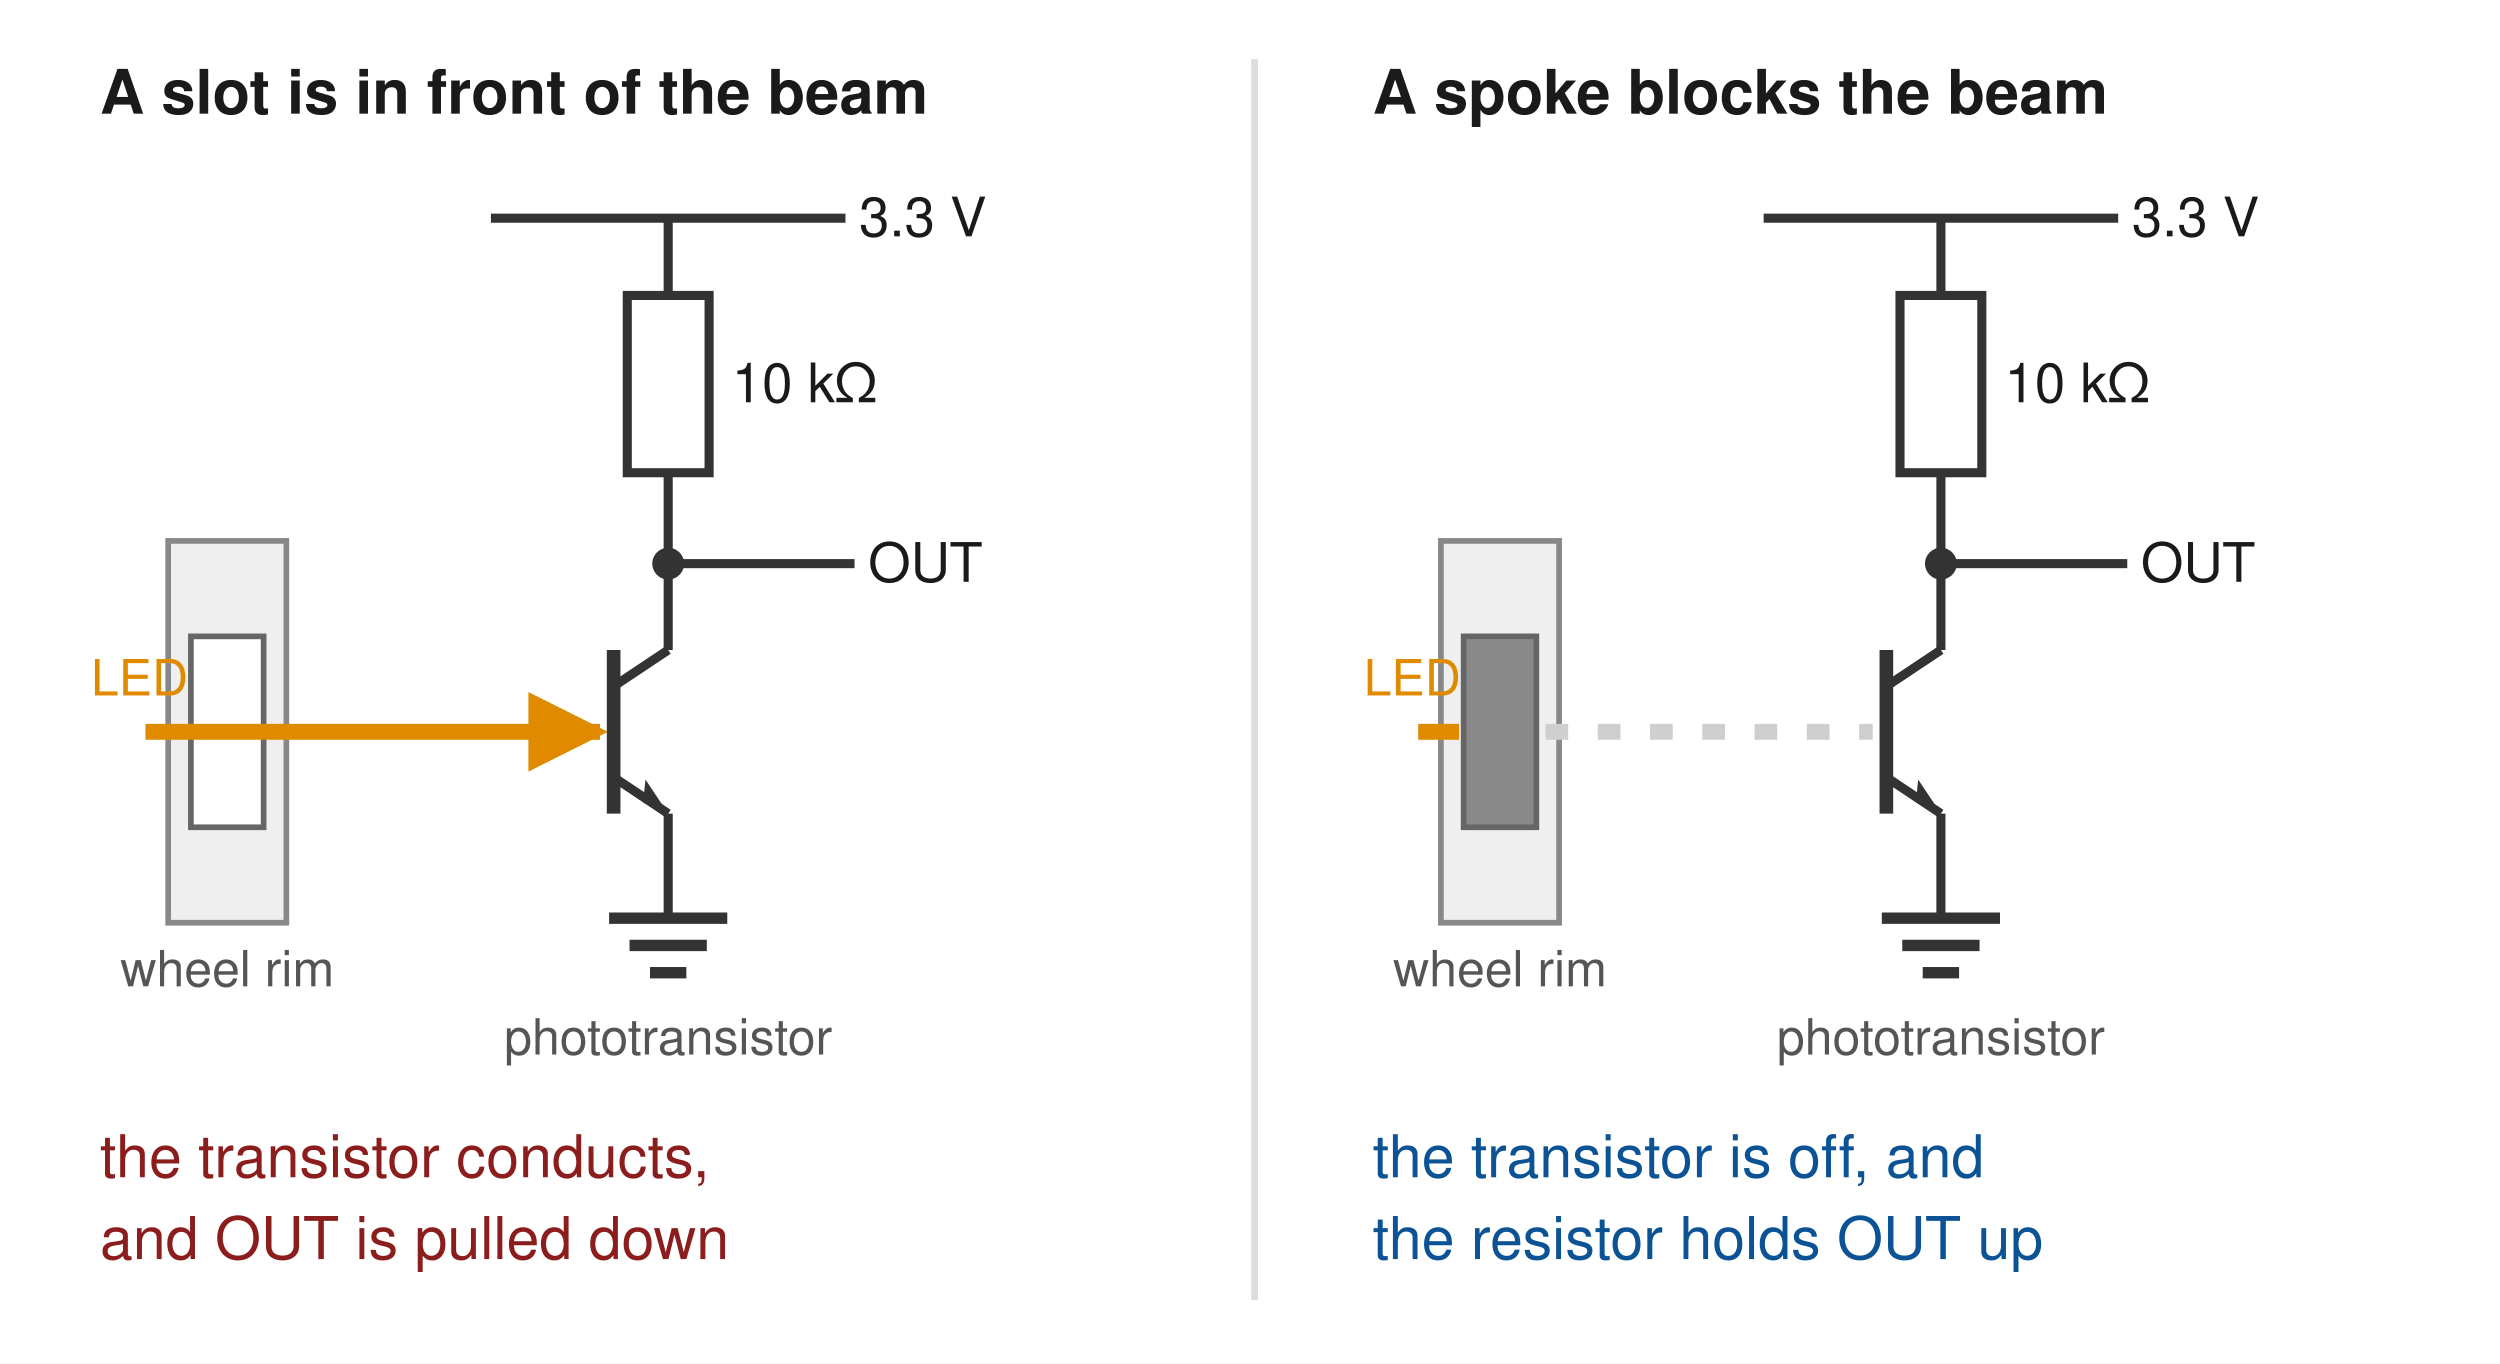
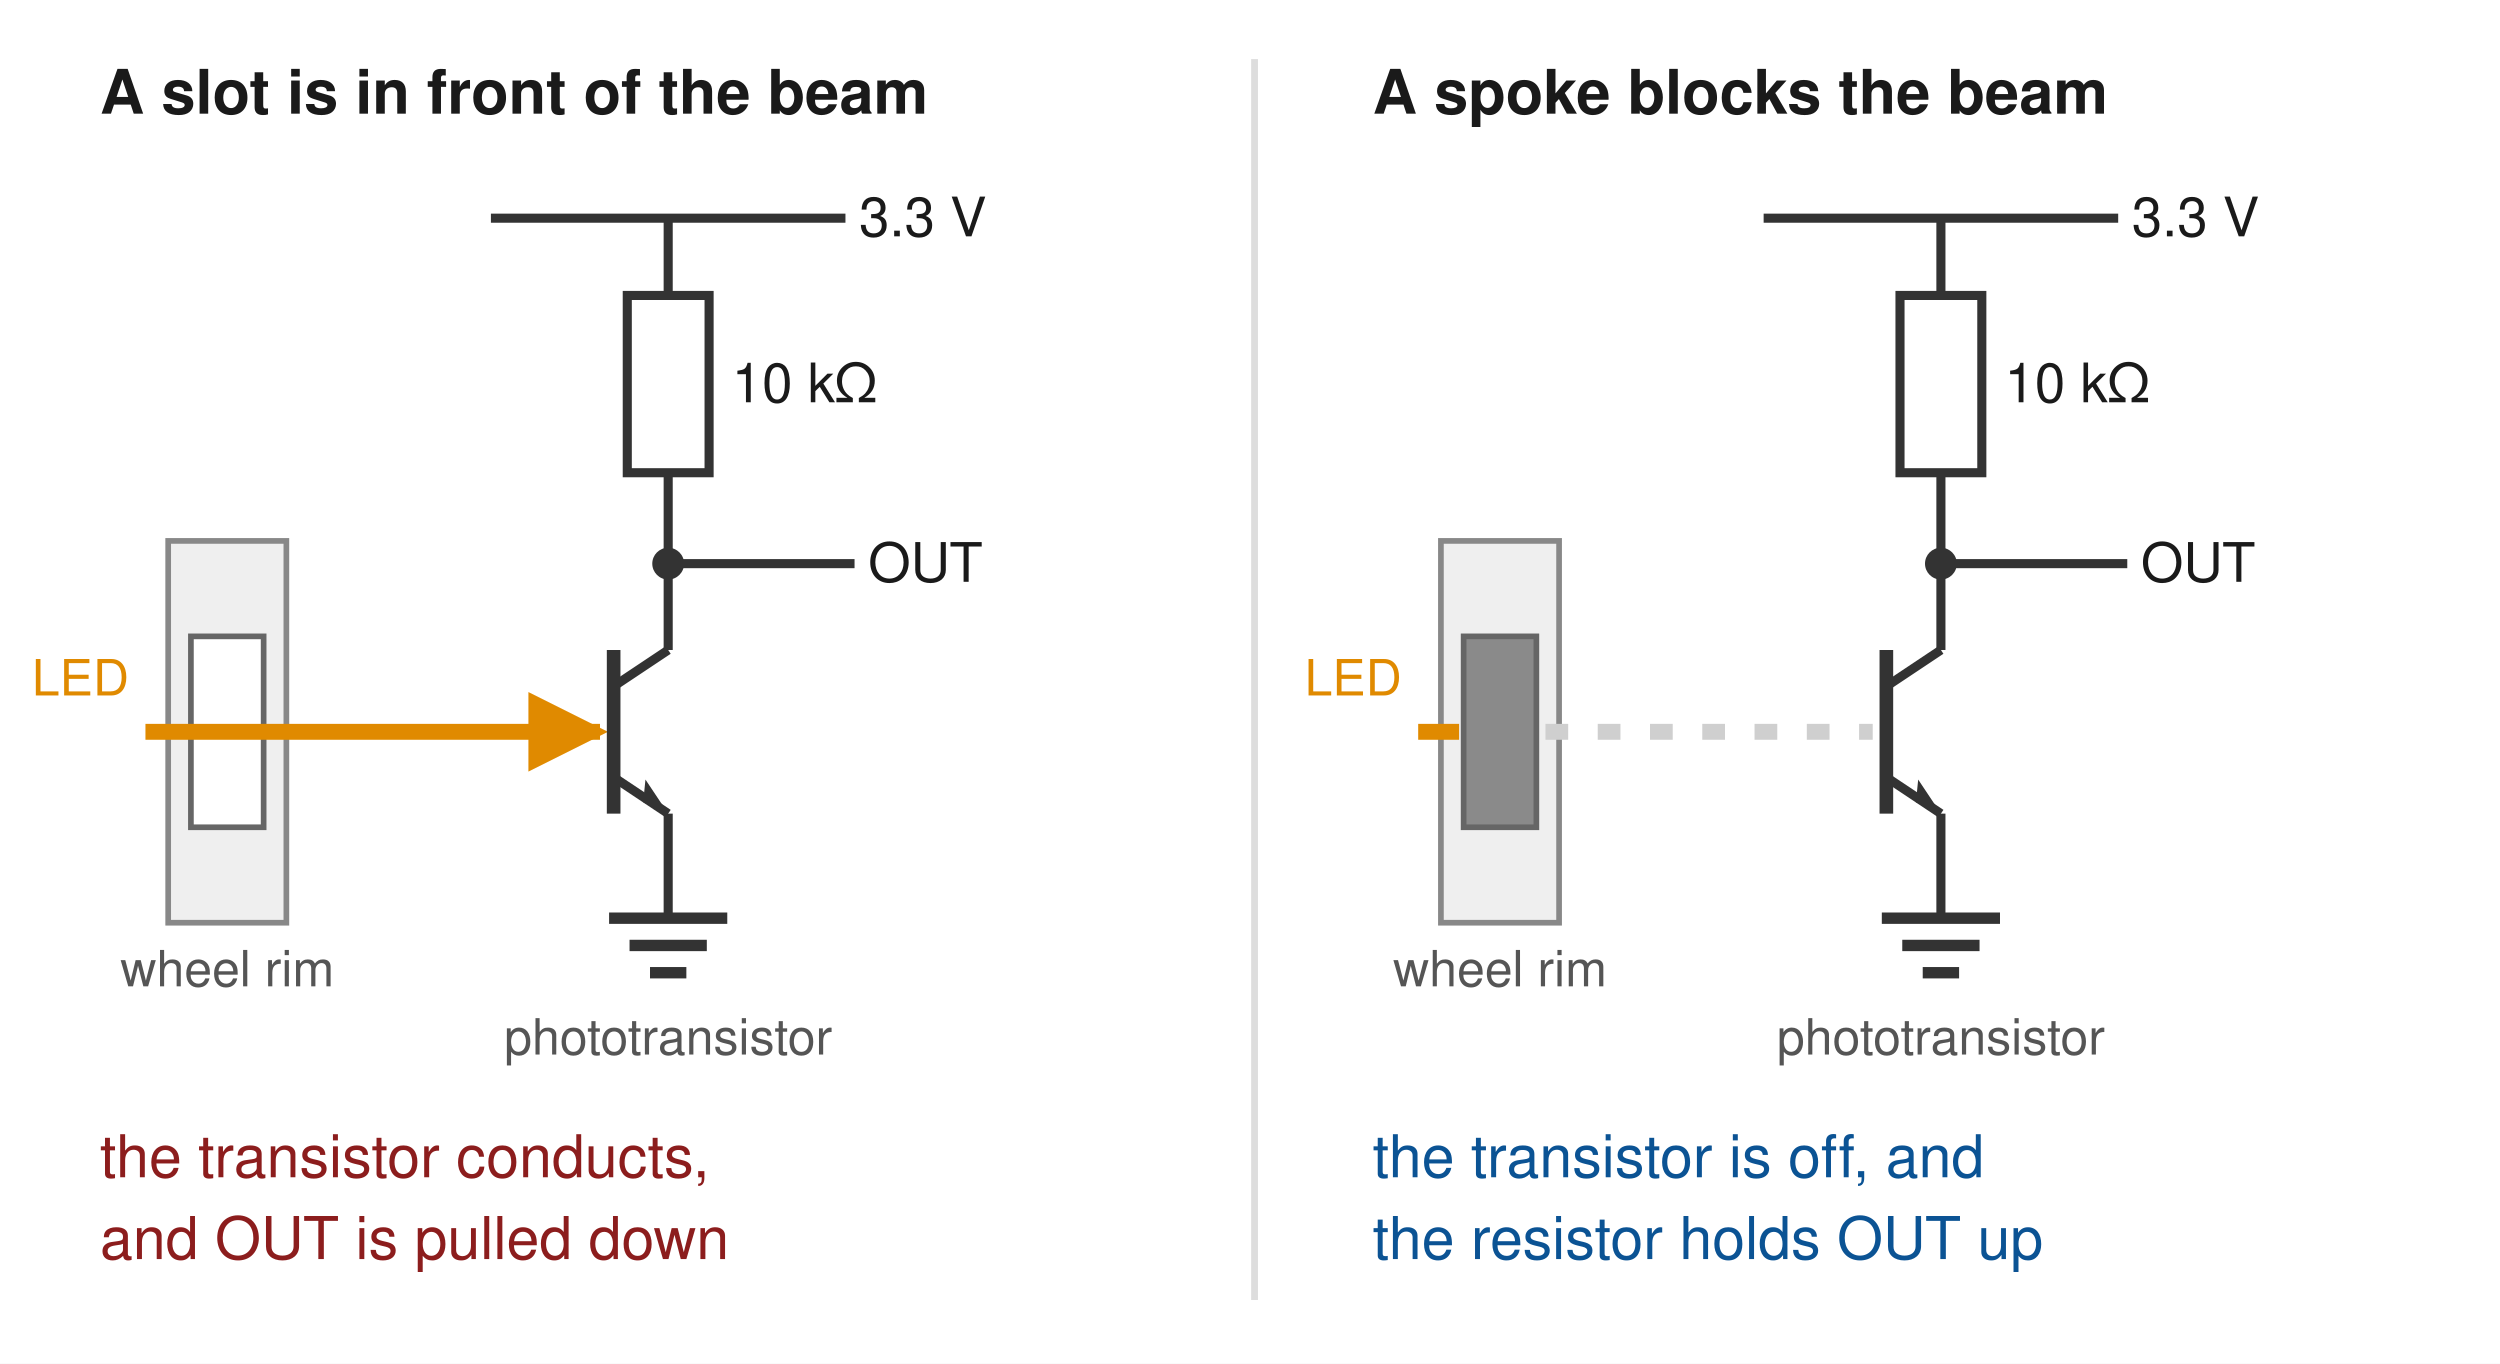
<svg xmlns="http://www.w3.org/2000/svg" viewBox="0 0 1100 600" width="1100" height="600">
  <defs>
    <marker id="bh" viewBox="0 0 10 10" refX="9" refY="5" markerWidth="5" markerHeight="5" orient="auto-start-reverse">
      <path d="M 0 0 L 10 5 L 0 10 z" fill="#e08a00" />
    </marker>
  </defs>
  <rect width="100%" height="100%" fill="#ffffff" />
  <g font-family="Helvetica, Arial, sans-serif" fill="#1a1a1a">
    <g>
      <text x="44" y="50" font-size="27" font-weight="bold">A slot is in front of the beam</text>
      <rect x="74" y="238" width="52" height="168" fill="#efefef" stroke="#888" stroke-width="2.5" />
      <rect x="84" y="280" width="32" height="84" fill="#ffffff" stroke="#666" stroke-width="2.5" />
      <text x="100" y="434" font-size="22" text-anchor="middle" fill="#555">wheel rim</text>
      <line x1="64" y1="322" x2="264" y2="322" stroke="#e08a00" stroke-width="7" marker-end="url(#bh)" />
-       <text x="40" y="306" font-size="22" fill="#e08a00">LED</text>
+       <text x="14" y="306" font-size="22" fill="#e08a00">LED</text>
      <line x1="216" y1="96" x2="372" y2="96" stroke="#333" stroke-width="4" />
      <text x="378" y="104" font-size="24">3.3 V</text>
      <line x1="294" y1="96" x2="294" y2="130" stroke="#333" stroke-width="4" />
      <rect x="276" y="130" width="36" height="78" fill="#ffffff" stroke="#333" stroke-width="4" />
      <text x="322" y="177" font-size="24">10 kΩ</text>
      <line x1="294" y1="208" x2="294" y2="286" stroke="#333" stroke-width="4" />
      <circle cx="294" cy="248" r="7" fill="#333" />
      <line x1="294" y1="248" x2="376" y2="248" stroke="#333" stroke-width="4" />
      <text x="382" y="256" font-size="24">OUT</text>
      <line x1="270" y1="286" x2="270" y2="358" stroke="#333" stroke-width="6" />
      <line x1="270" y1="302" x2="294" y2="286" stroke="#333" stroke-width="4" />
      <line x1="270" y1="342" x2="294" y2="358" stroke="#333" stroke-width="4" />
      <polygon points="283,353 294,358 284,343" fill="#333" />
      <line x1="294" y1="358" x2="294" y2="404" stroke="#333" stroke-width="4" />
      <line x1="268" y1="404" x2="320" y2="404" stroke="#333" stroke-width="5" />
      <line x1="277" y1="416" x2="311" y2="416" stroke="#333" stroke-width="5" />
      <line x1="286" y1="428" x2="302" y2="428" stroke="#333" stroke-width="5" />
      <text x="294" y="464" font-size="22" text-anchor="middle" fill="#555">phototransistor</text>
      <text x="44" y="518" font-size="26" fill="#8c1d1d">the transistor conducts,</text>
      <text x="44" y="554" font-size="26" fill="#8c1d1d">and OUT is pulled down</text>
    </g>
    <g>
      <text x="604" y="50" font-size="27" font-weight="bold">A spoke blocks the beam</text>
      <rect x="634" y="238" width="52" height="168" fill="#efefef" stroke="#888" stroke-width="2.5" />
      <rect x="644" y="280" width="32" height="84" fill="#8a8a8a" stroke="#666" stroke-width="2.5" />
      <text x="660" y="434" font-size="22" text-anchor="middle" fill="#555">wheel rim</text>
      <line x1="624" y1="322" x2="642" y2="322" stroke="#e08a00" stroke-width="7" />
      <line x1="680" y1="322" x2="824" y2="322" stroke="#cfcfcf" stroke-width="7" stroke-dasharray="10 13" />
-       <text x="600" y="306" font-size="22" fill="#e08a00">LED</text>
+       <text x="574" y="306" font-size="22" fill="#e08a00">LED</text>
      <line x1="776" y1="96" x2="932" y2="96" stroke="#333" stroke-width="4" />
      <text x="938" y="104" font-size="24">3.3 V</text>
      <line x1="854" y1="96" x2="854" y2="130" stroke="#333" stroke-width="4" />
      <rect x="836" y="130" width="36" height="78" fill="#ffffff" stroke="#333" stroke-width="4" />
      <text x="882" y="177" font-size="24">10 kΩ</text>
      <line x1="854" y1="208" x2="854" y2="286" stroke="#333" stroke-width="4" />
      <circle cx="854" cy="248" r="7" fill="#333" />
      <line x1="854" y1="248" x2="936" y2="248" stroke="#333" stroke-width="4" />
      <text x="942" y="256" font-size="24">OUT</text>
      <line x1="830" y1="286" x2="830" y2="358" stroke="#333" stroke-width="6" />
      <line x1="830" y1="302" x2="854" y2="286" stroke="#333" stroke-width="4" />
      <line x1="830" y1="342" x2="854" y2="358" stroke="#333" stroke-width="4" />
      <polygon points="843,353 854,358 844,343" fill="#333" />
      <line x1="854" y1="358" x2="854" y2="404" stroke="#333" stroke-width="4" />
      <line x1="828" y1="404" x2="880" y2="404" stroke="#333" stroke-width="5" />
      <line x1="837" y1="416" x2="871" y2="416" stroke="#333" stroke-width="5" />
      <line x1="846" y1="428" x2="862" y2="428" stroke="#333" stroke-width="5" />
      <text x="854" y="464" font-size="22" text-anchor="middle" fill="#555">phototransistor</text>
      <text x="604" y="518" font-size="26" fill="#0b5394">the transistor is off, and</text>
      <text x="604" y="554" font-size="26" fill="#0b5394">the resistor holds OUT up</text>
    </g>
    <line x1="552" y1="26" x2="552" y2="572" stroke="#dddddd" stroke-width="3" />
  </g>
</svg>
